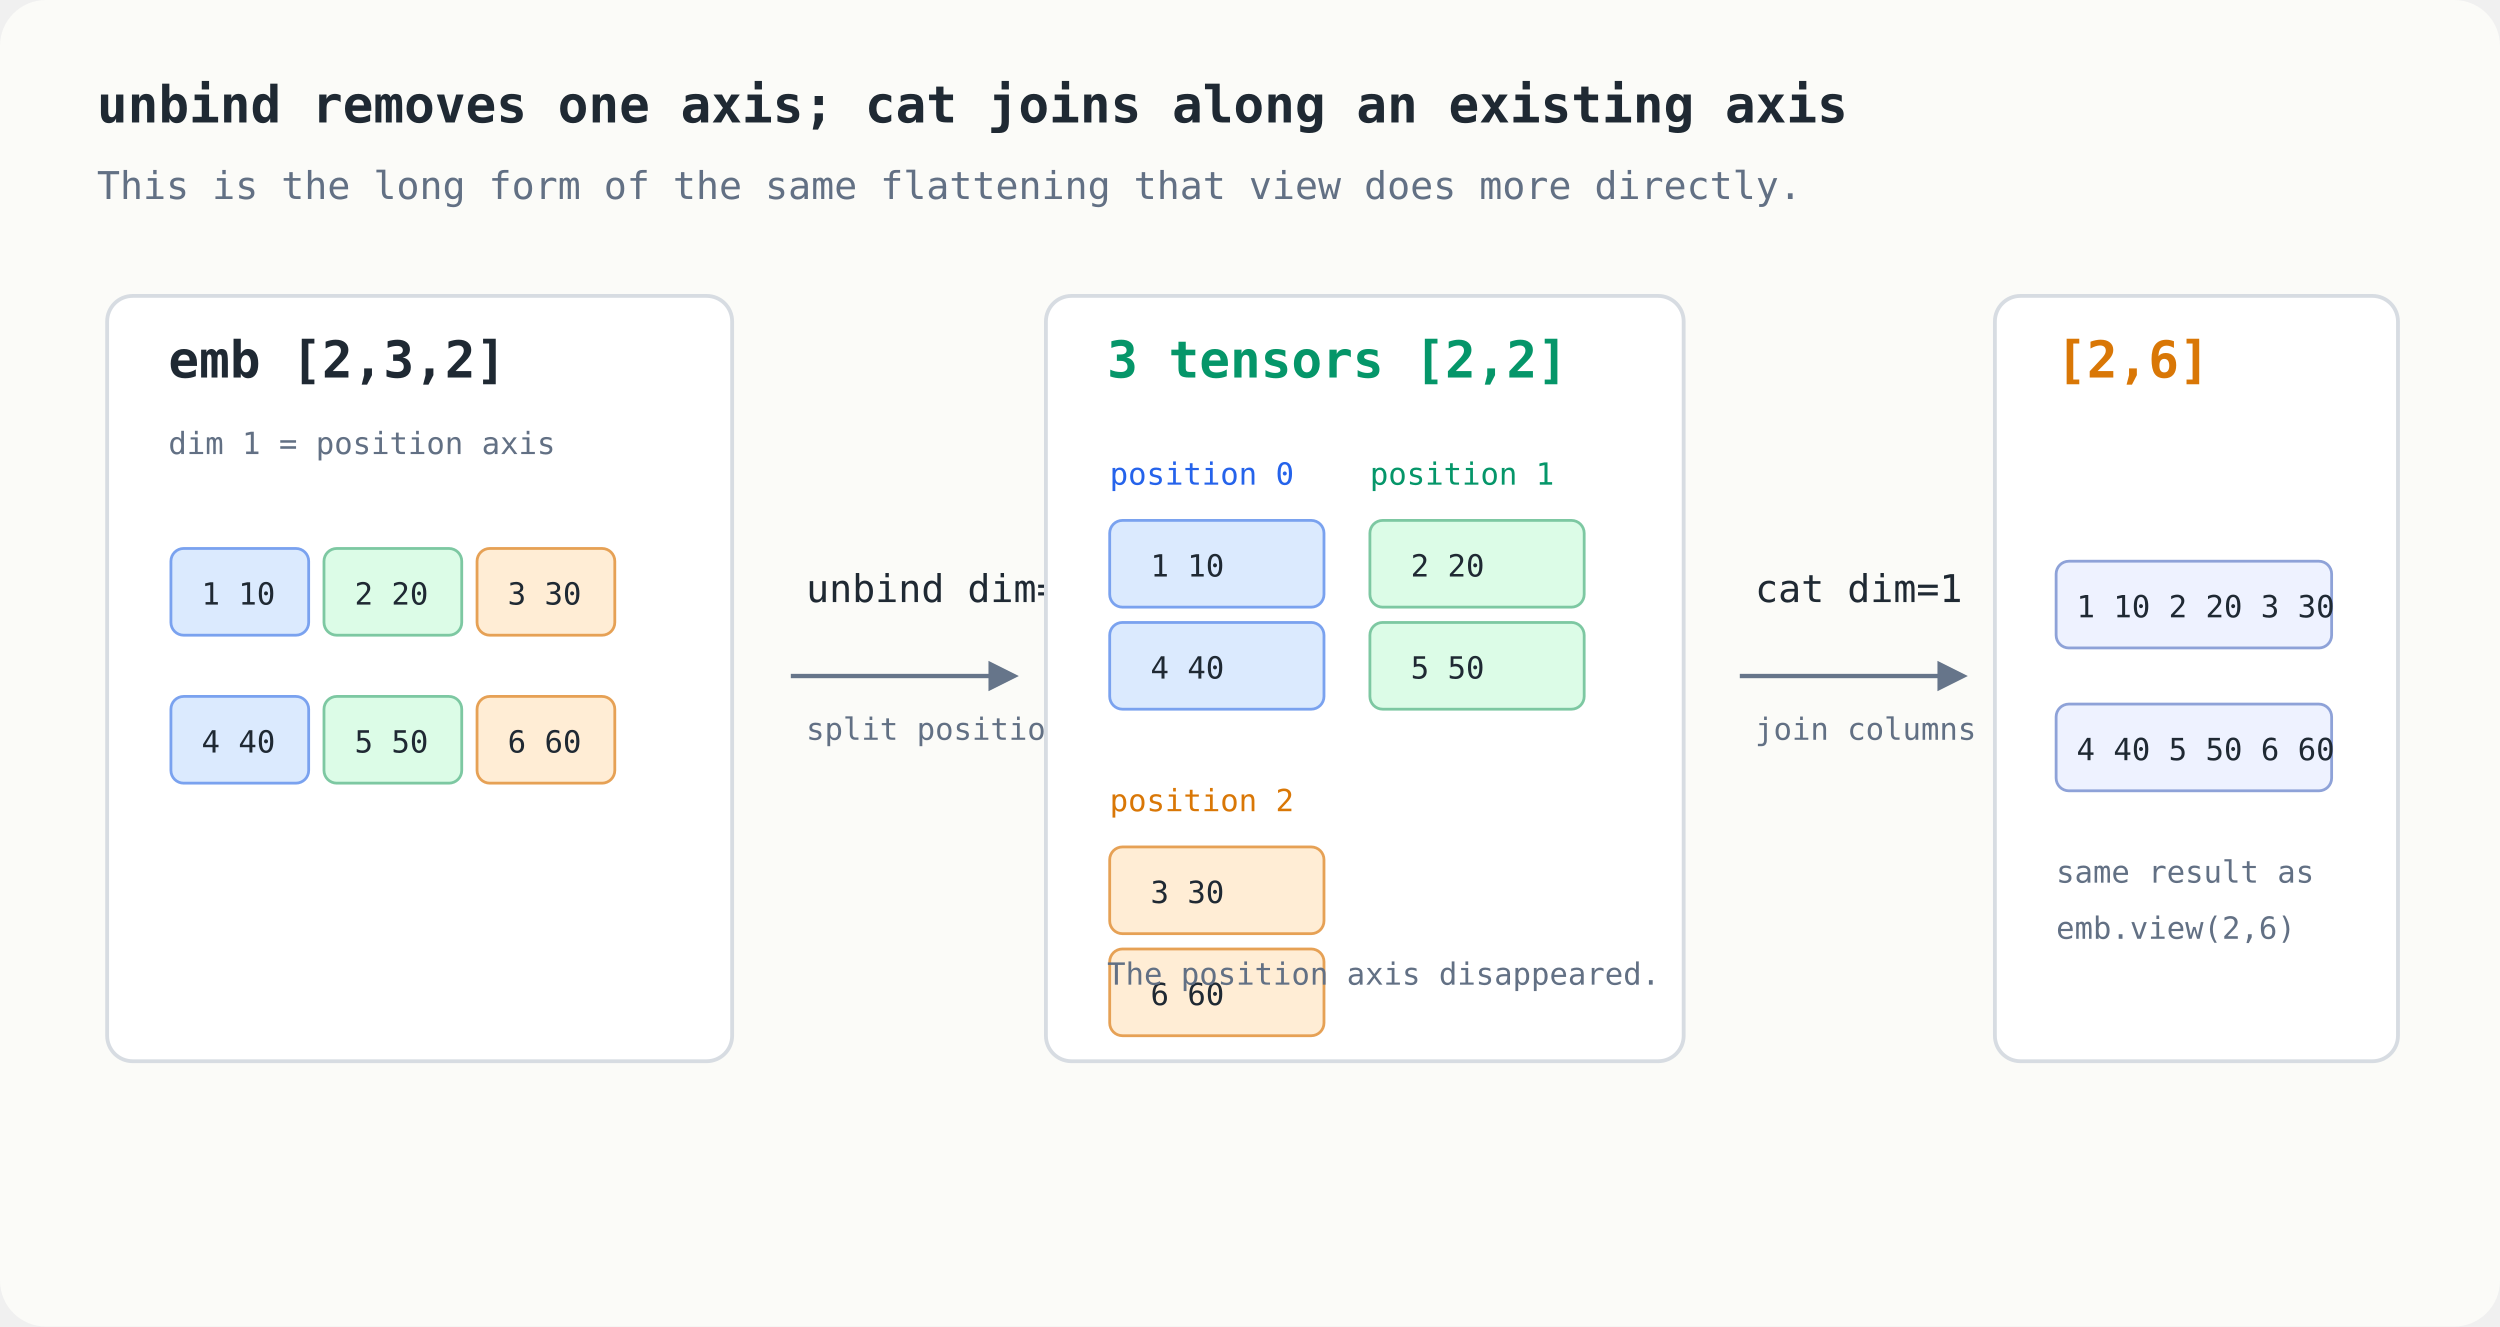
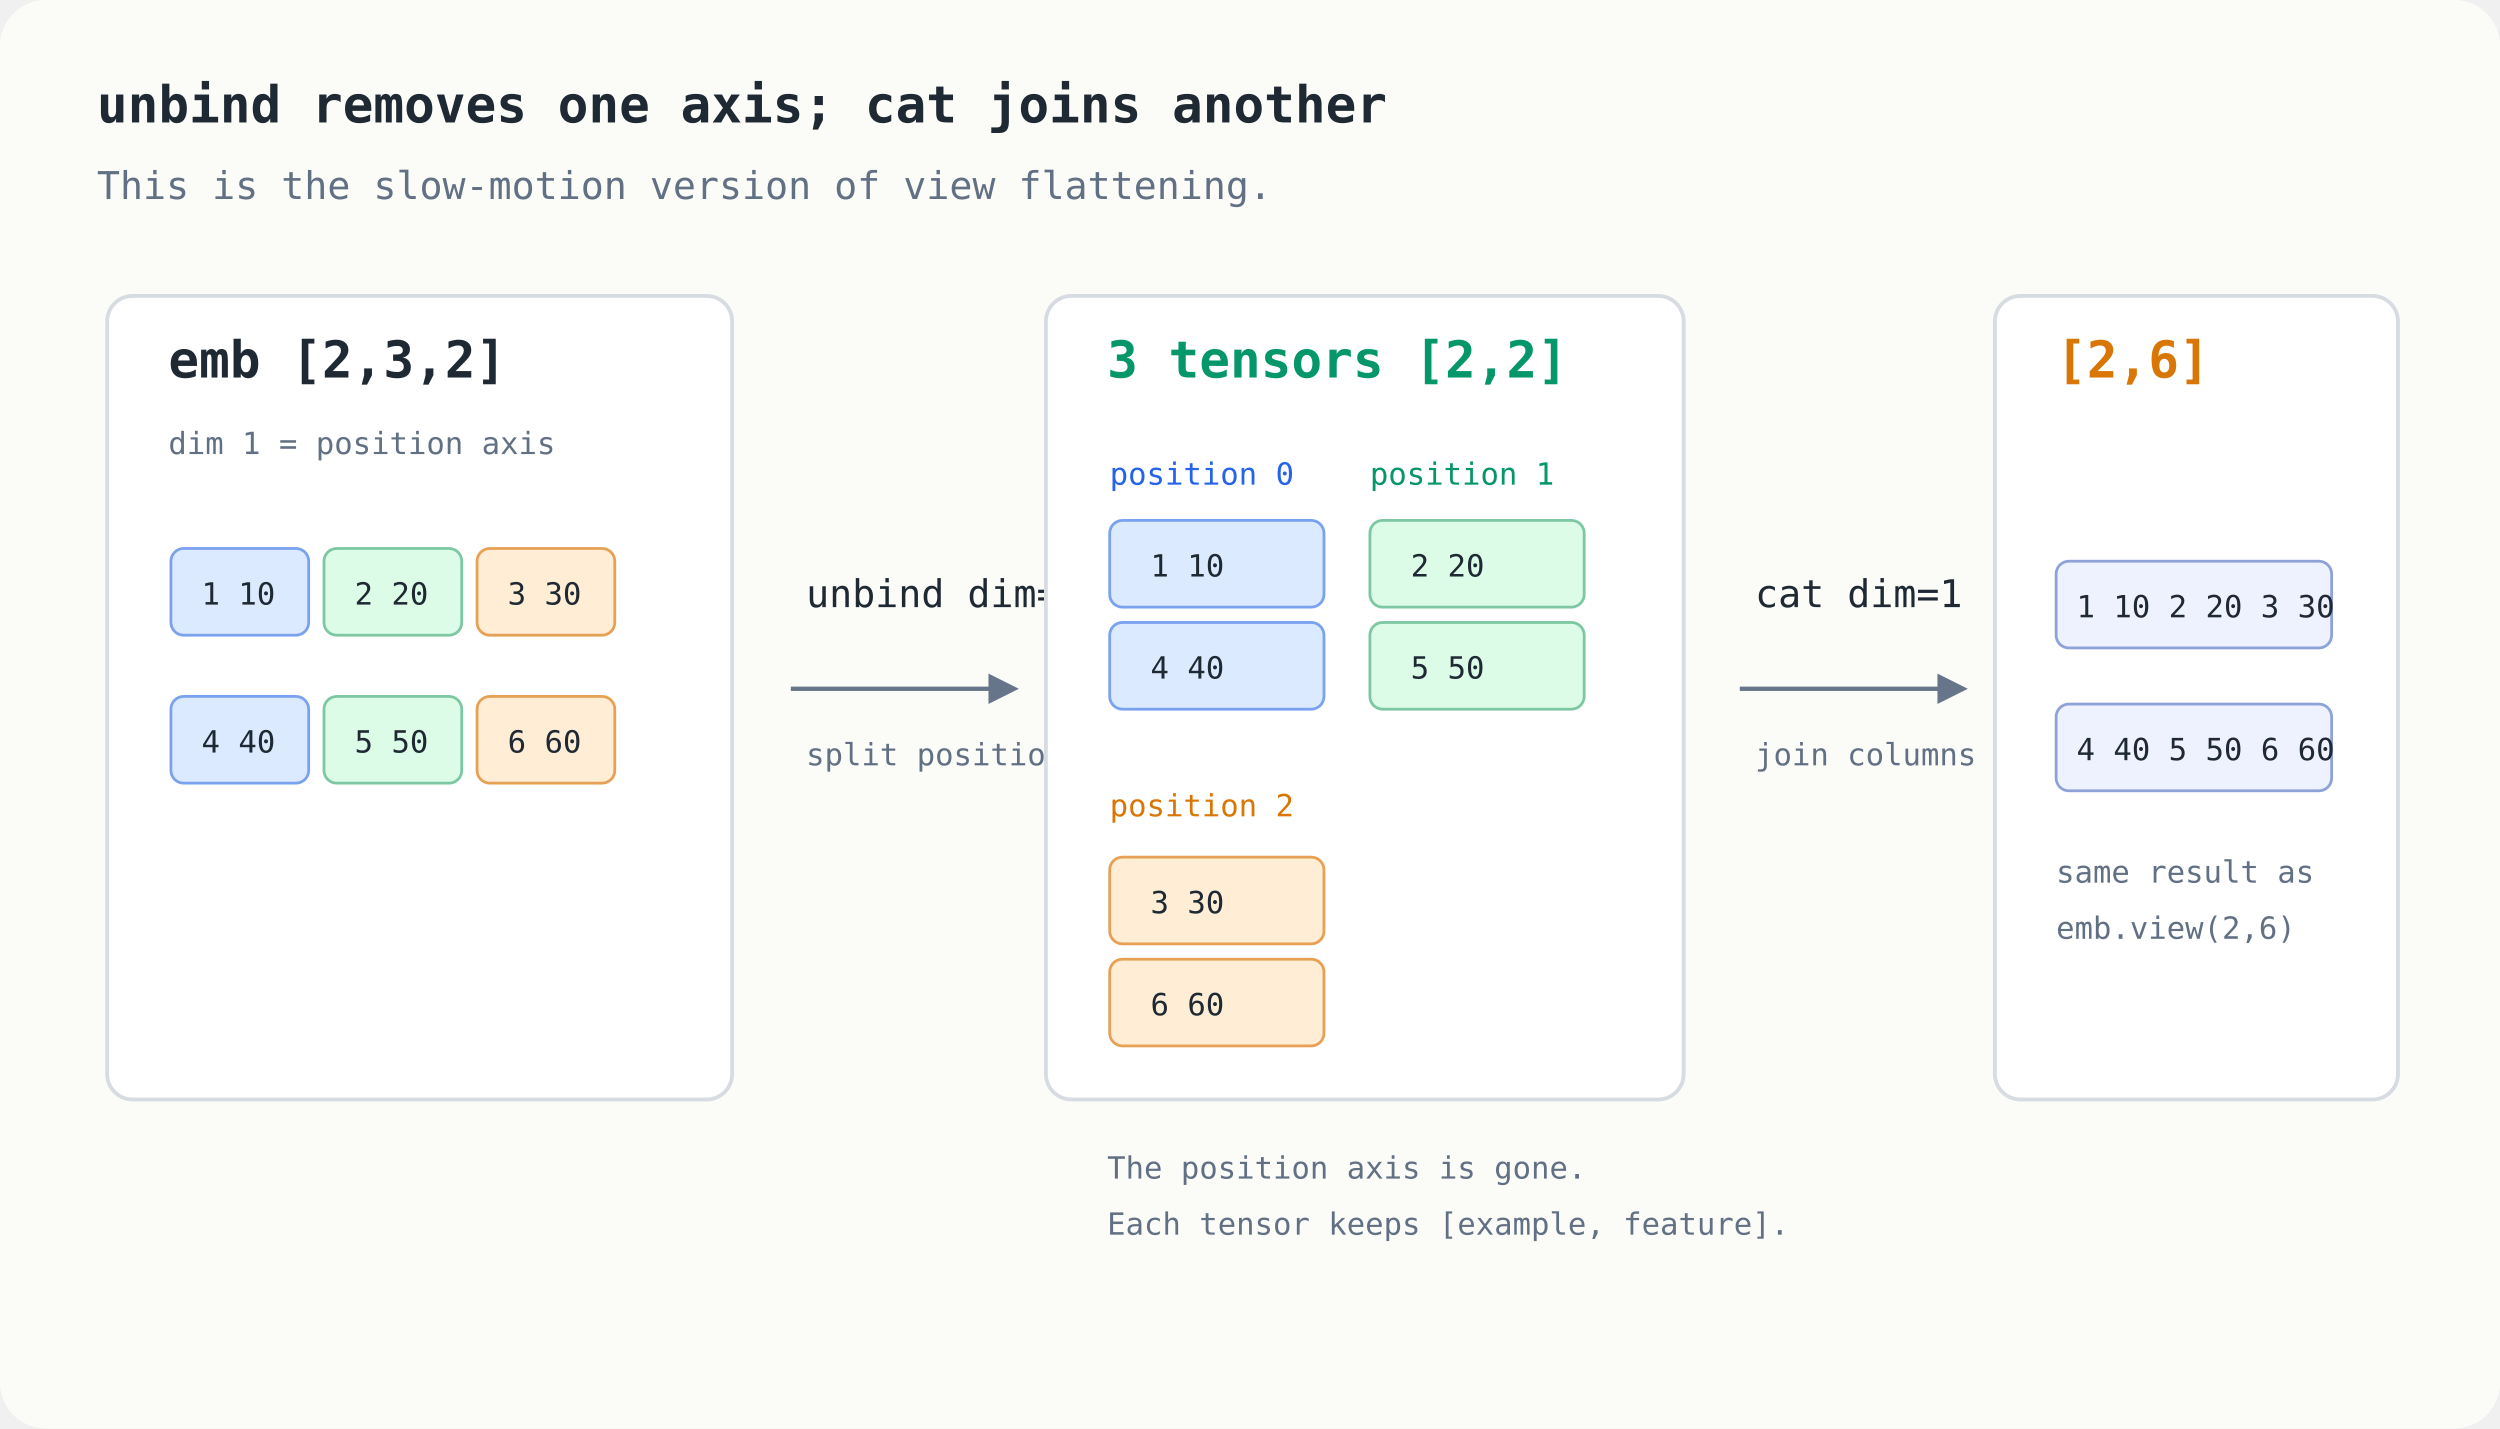
- <svg xmlns="http://www.w3.org/2000/svg" viewBox="0 0 980 520" role="img" aria-labelledby="title desc">
+ <svg xmlns="http://www.w3.org/2000/svg" viewBox="0 0 980 560" role="img" aria-labelledby="title desc">
  <defs>
    <style>
      .bg { fill: #fbfbf8; }
      .panel { fill: #ffffff; stroke: #d7dce2; stroke-width: 1.5; }
      .ink { fill: #1f2933; }
      .muted { fill: #627084; }
      .green { fill: #059669; }
      .orange { fill: #d97706; }
      .blue { fill: #2563eb; }
      .cell { fill: #eef2ff; stroke: #8ea2d8; stroke-width: 1.1; }
      .slice0 { fill: #dbeafe; stroke: #7aa2ef; stroke-width: 1.1; }
      .slice1 { fill: #dcfce7; stroke: #7dc8a2; stroke-width: 1.1; }
      .slice2 { fill: #ffedd5; stroke: #e6a155; stroke-width: 1.1; }
      .line { stroke: #66758a; stroke-width: 1.7; fill: none; marker-end: url(#arrow); }
      .label { font: 700 20px ui-monospace, SFMono-Regular, Menlo, Consolas, monospace; }
      .text { font: 500 15px ui-monospace, SFMono-Regular, Menlo, Consolas, monospace; }
      .small { font: 500 12px ui-monospace, SFMono-Regular, Menlo, Consolas, monospace; }
    </style>
    <marker id="arrow" viewBox="0 0 10 10" refX="8" refY="5" markerWidth="7" markerHeight="7" orient="auto">
      <path d="M 0 0 L 10 5 L 0 10 z" fill="#66758a" />
    </marker>
  </defs>
-   <rect class="bg" width="980" height="520" rx="18" />
-   <text x="38" y="48" class="label ink">unbind removes one axis; cat joins along an existing axis</text>
-   <text x="38" y="78" class="text muted">This is the long form of the same flattening that view does more directly.</text>
-   <rect x="42" y="116" width="245" height="300" rx="10" class="panel" />
+   <rect class="bg" width="980" height="560" rx="18" />
+   <text x="38" y="48" class="label ink">unbind removes one axis; cat joins another</text>
+   <text x="38" y="78" class="text muted">This is the slow-motion version of view flattening.</text>
+   <rect x="42" y="116" width="245" height="315" rx="10" class="panel" />
  <text x="66" y="148" class="label ink">emb [2,3,2]</text>
  <text x="66" y="178" class="small muted">dim 1 = position axis</text>
  <g transform="translate(67 215)">
    <rect x="0" y="0" width="54" height="34" rx="5" class="slice0" />
+     <text x="12" y="22" class="small ink">1 10</text>
    <rect x="60" y="0" width="54" height="34" rx="5" class="slice1" />
+     <text x="72" y="22" class="small ink">2 20</text>
    <rect x="120" y="0" width="54" height="34" rx="5" class="slice2" />
-     <text x="12" y="22" class="small ink">1 10</text>
-     <text x="72" y="22" class="small ink">2 20</text>
    <text x="132" y="22" class="small ink">3 30</text>
    <rect x="0" y="58" width="54" height="34" rx="5" class="slice0" />
+     <text x="12" y="80" class="small ink">4 40</text>
    <rect x="60" y="58" width="54" height="34" rx="5" class="slice1" />
+     <text x="72" y="80" class="small ink">5 50</text>
    <rect x="120" y="58" width="54" height="34" rx="5" class="slice2" />
-     <text x="12" y="80" class="small ink">4 40</text>
-     <text x="72" y="80" class="small ink">5 50</text>
    <text x="132" y="80" class="small ink">6 60</text>
  </g>
-   <path d="M310 265 L397 265" class="line" />
-   <text x="316" y="236" class="text ink">unbind dim=1</text>
-   <text x="316" y="290" class="small muted">split positions apart</text>
-   <rect x="410" y="116" width="250" height="300" rx="10" class="panel" />
+   <path d="M310 270 L397 270" class="line" />
+   <text x="316" y="238" class="text ink">unbind dim=1</text>
+   <text x="316" y="300" class="small muted">split positions apart</text>
+   <rect x="410" y="116" width="250" height="315" rx="10" class="panel" />
  <text x="434" y="148" class="label green">3 tensors [2,2]</text>
  <g transform="translate(435 190)">
    <text x="0" y="0" class="small blue">position 0</text>
    <rect x="0" y="14" width="84" height="34" rx="5" class="slice0" />
+     <text x="16" y="36" class="small ink">1 10</text>
    <rect x="0" y="54" width="84" height="34" rx="5" class="slice0" />
-     <text x="16" y="36" class="small ink">1 10</text>
    <text x="16" y="76" class="small ink">4 40</text>
    <text x="102" y="0" class="small green">position 1</text>
    <rect x="102" y="14" width="84" height="34" rx="5" class="slice1" />
+     <text x="118" y="36" class="small ink">2 20</text>
    <rect x="102" y="54" width="84" height="34" rx="5" class="slice1" />
-     <text x="118" y="36" class="small ink">2 20</text>
    <text x="118" y="76" class="small ink">5 50</text>
-     <text x="0" y="128" class="small orange">position 2</text>
-     <rect x="0" y="142" width="84" height="34" rx="5" class="slice2" />
-     <rect x="0" y="182" width="84" height="34" rx="5" class="slice2" />
-     <text x="16" y="164" class="small ink">3 30</text>
-     <text x="16" y="204" class="small ink">6 60</text>
+     <text x="0" y="130" class="small orange">position 2</text>
+     <rect x="0" y="146" width="84" height="34" rx="5" class="slice2" />
+     <text x="16" y="168" class="small ink">3 30</text>
+     <rect x="0" y="186" width="84" height="34" rx="5" class="slice2" />
+     <text x="16" y="208" class="small ink">6 60</text>
  </g>
-   <text x="434" y="386" class="small muted">The position axis disappeared.</text>
-   <path d="M682 265 L769 265" class="line" />
-   <text x="688" y="236" class="text ink">cat dim=1</text>
-   <text x="688" y="290" class="small muted">join columns</text>
-   <rect x="782" y="116" width="158" height="300" rx="10" class="panel" />
+   <text x="434" y="462" class="small muted">The position axis is gone.</text>
+   <text x="434" y="484" class="small muted">Each tensor keeps [example, feature].</text>
+   <path d="M682 270 L769 270" class="line" />
+   <text x="688" y="238" class="text ink">cat dim=1</text>
+   <text x="688" y="300" class="small muted">join columns</text>
+   <rect x="782" y="116" width="158" height="315" rx="10" class="panel" />
  <text x="806" y="148" class="label orange">[2,6]</text>
  <g transform="translate(806 220)">
    <rect x="0" y="0" width="108" height="34" rx="5" class="cell" />
    <text x="8" y="22" class="small ink">1 10 2 20 3 30</text>
    <rect x="0" y="56" width="108" height="34" rx="5" class="cell" />
    <text x="8" y="78" class="small ink">4 40 5 50 6 60</text>
  </g>
  <text x="806" y="346" class="small muted">same result as</text>
  <text x="806" y="368" class="small muted">emb.view(2,6)</text>
</svg>
